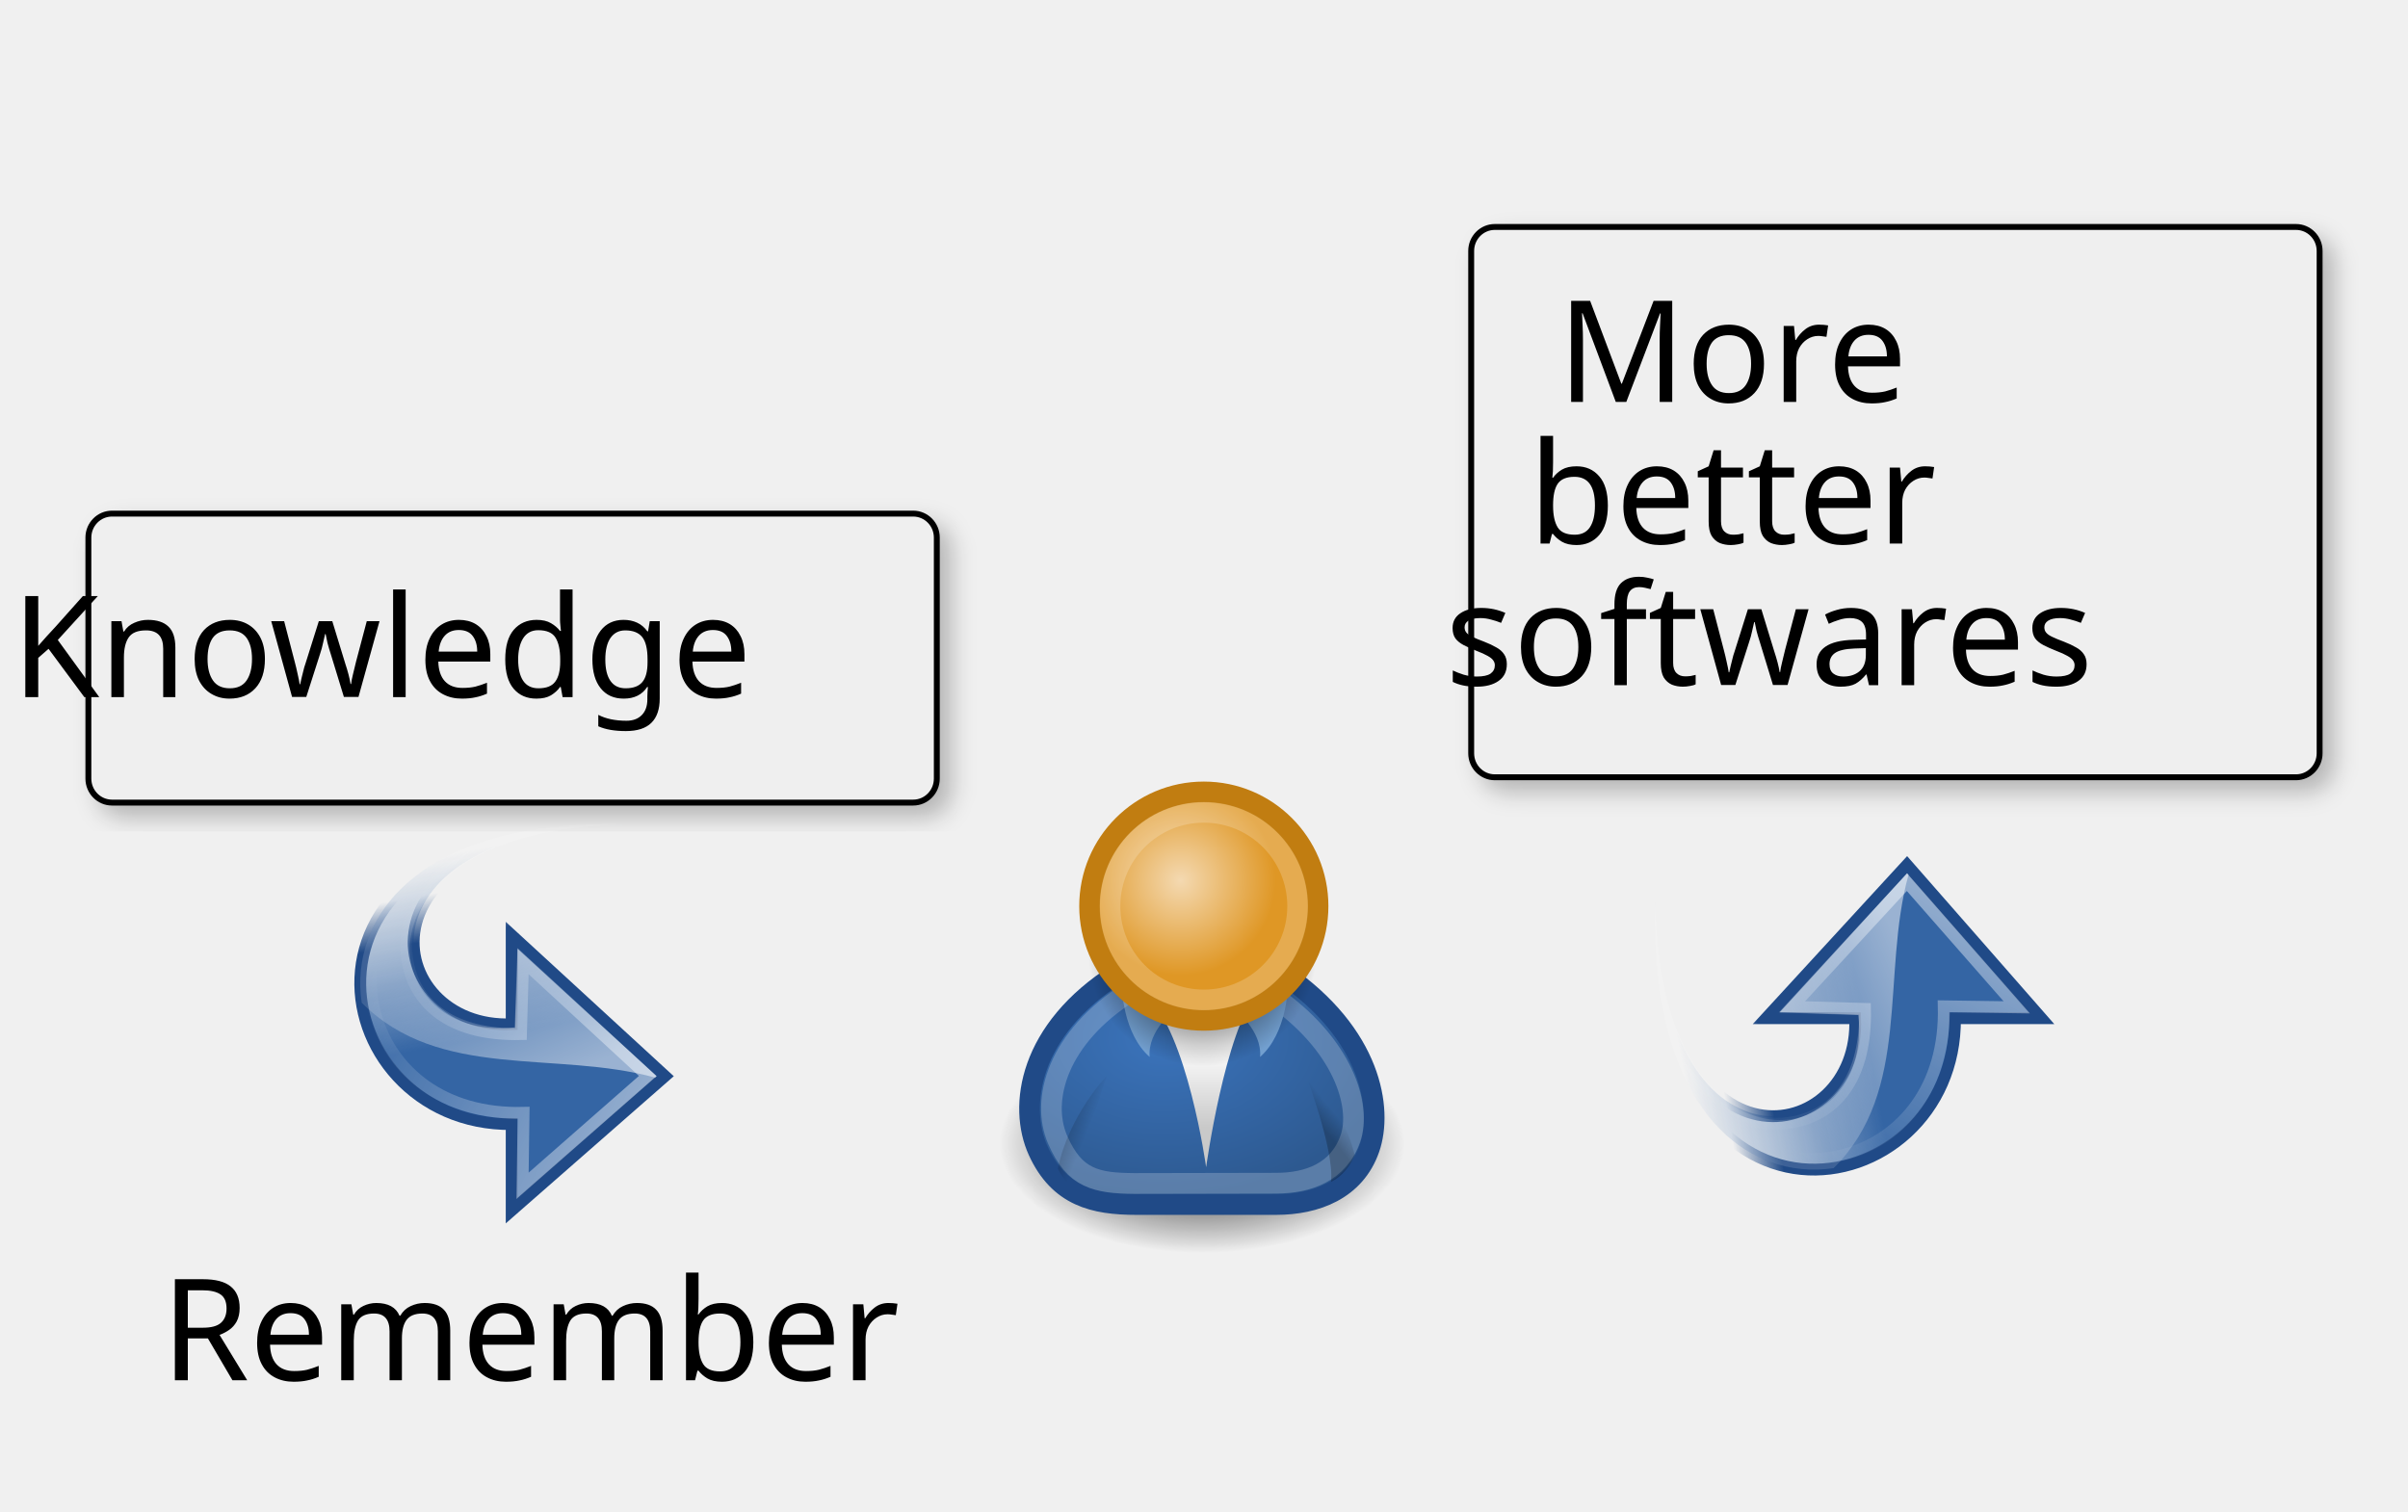
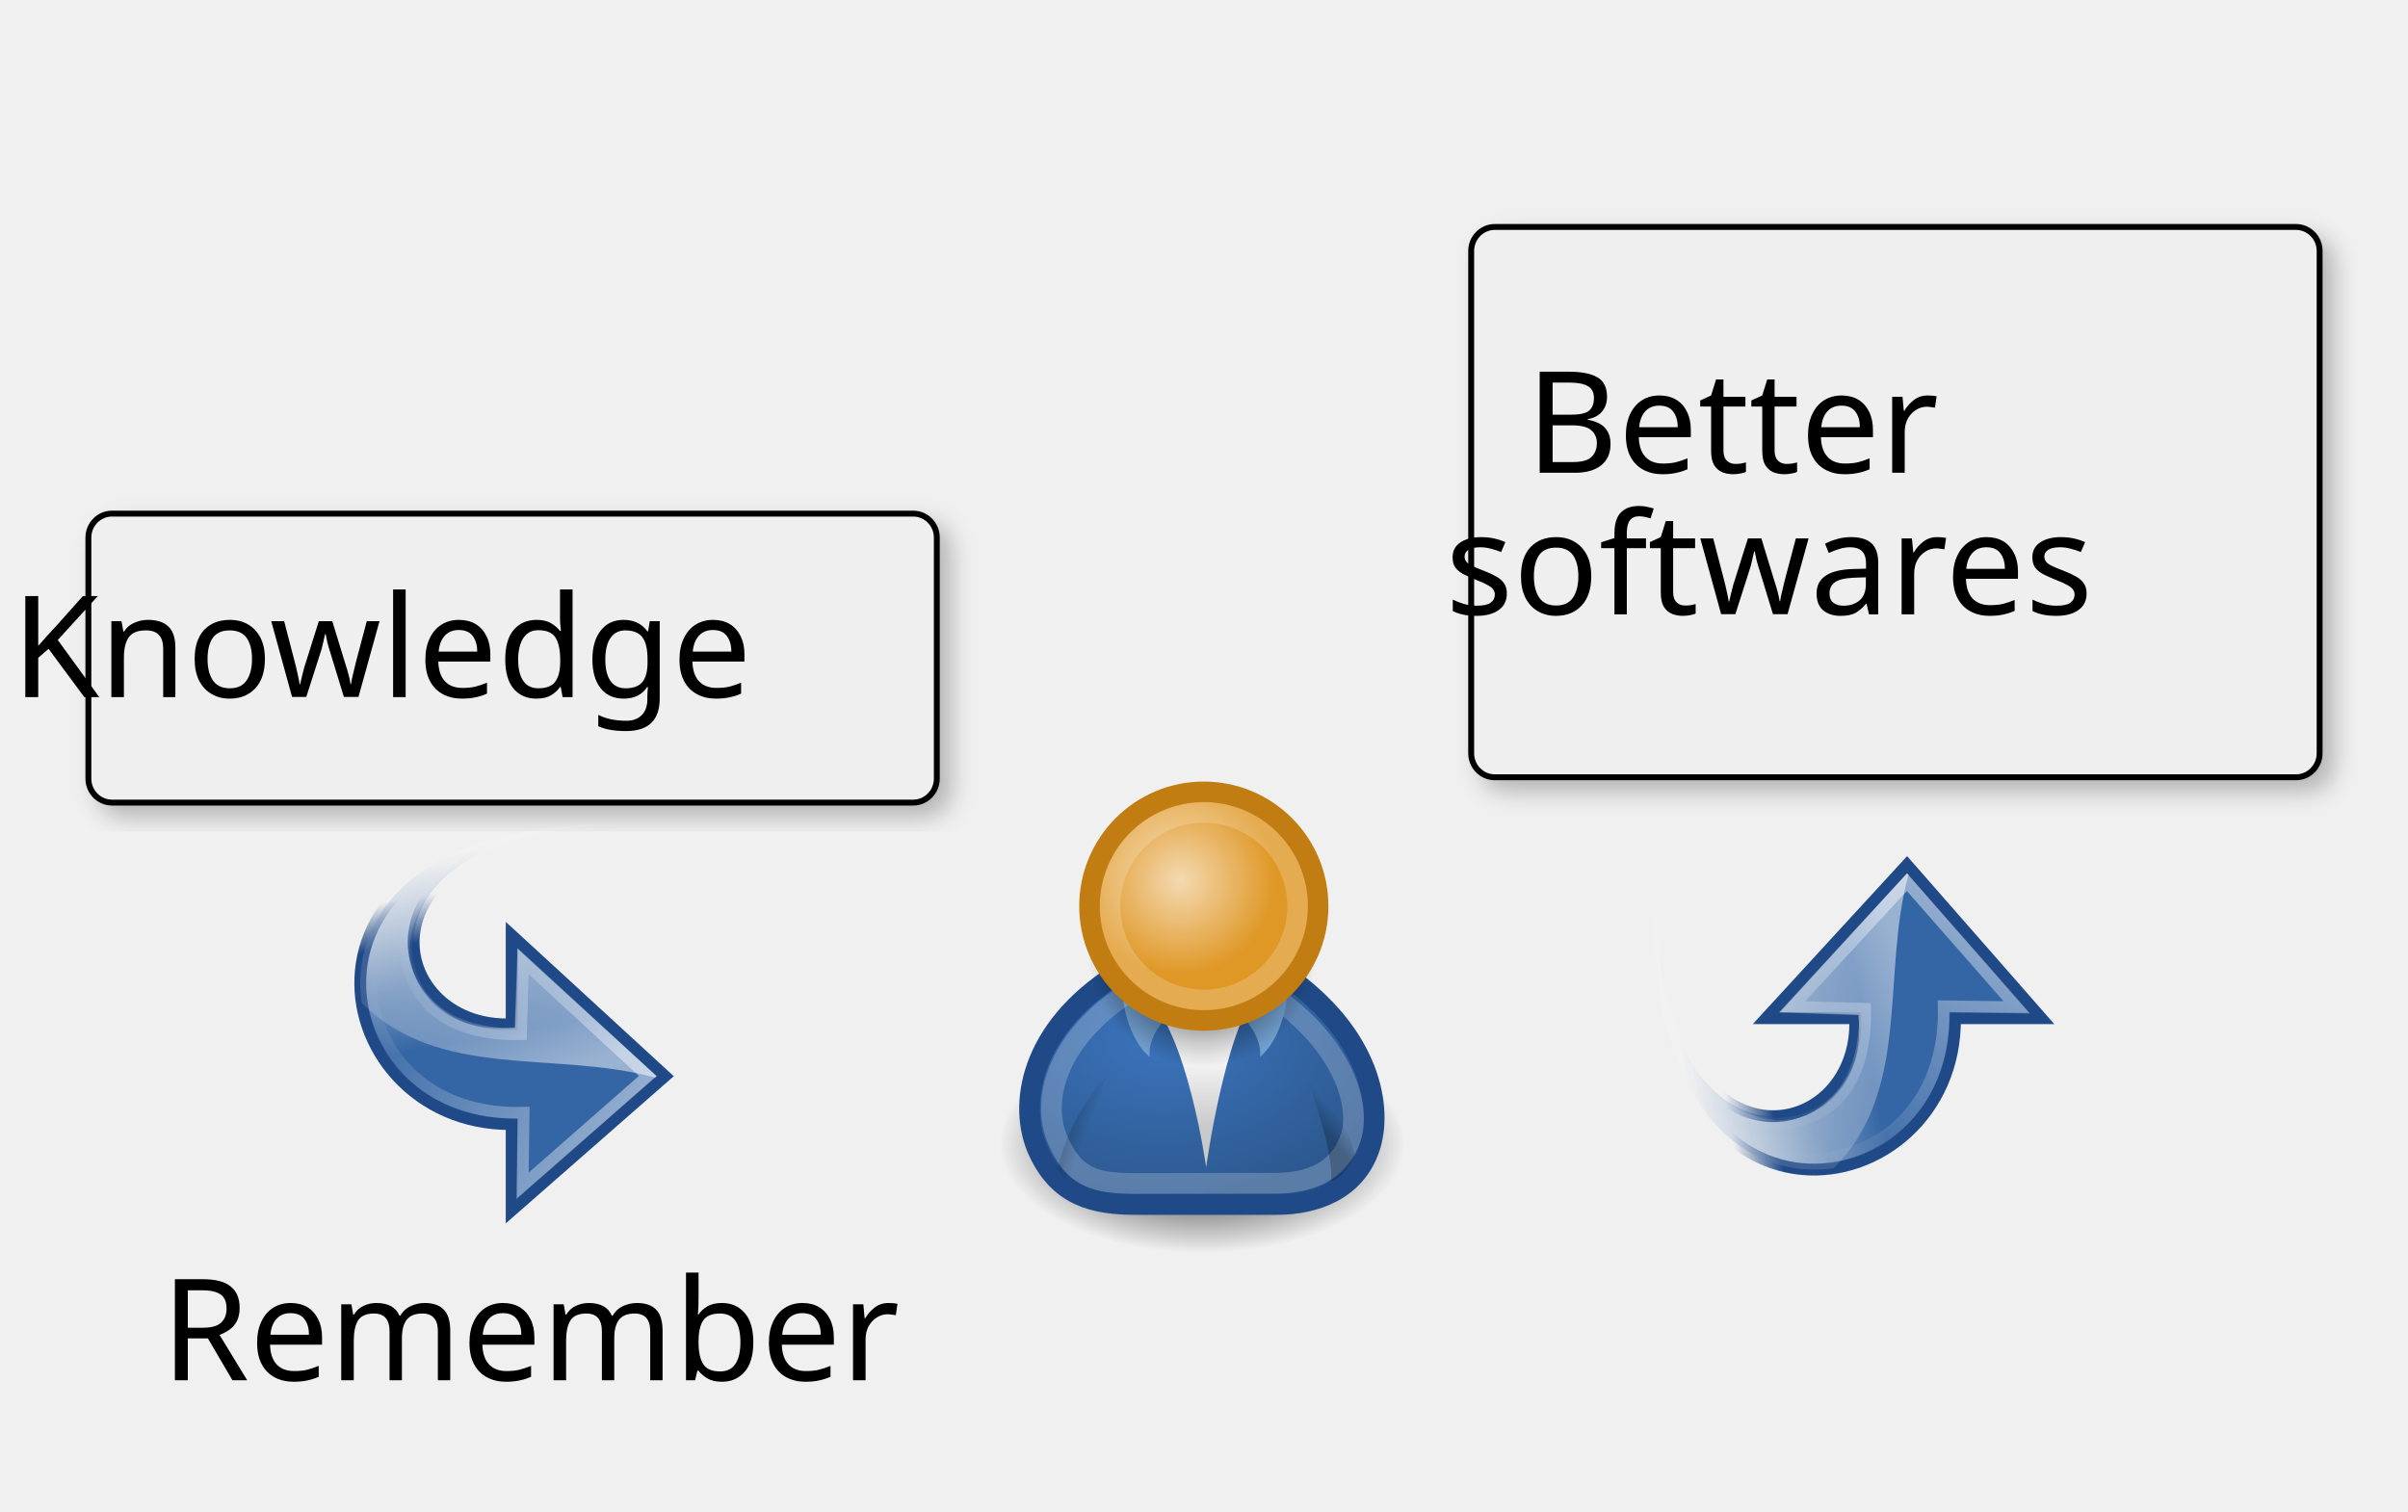
<svg xmlns="http://www.w3.org/2000/svg" xmlns:xlink="http://www.w3.org/1999/xlink" width="203.991" height="128.045" id="svg2" version="1.1">
  <defs id="defs4">
    <linearGradient id="linearGradient4356">
      <stop style="stop-color:#000000;stop-opacity:1;" offset="0" id="stop4358" />
      <stop style="stop-color:#000000;stop-opacity:0;" offset="1" id="stop4360" />
    </linearGradient>
    <linearGradient id="linearGradient4344">
      <stop style="stop-color:#727e0a;stop-opacity:1;" offset="0" id="stop4346" />
      <stop style="stop-color:#5b6508;stop-opacity:1;" offset="1" id="stop4348" />
    </linearGradient>
    <linearGradient id="linearGradient4338">
      <stop id="stop4340" offset="0" style="stop-color:#e9b15e;stop-opacity:1;" />
      <stop id="stop4342" offset="1" style="stop-color:#966416;stop-opacity:1;" />
    </linearGradient>
    <linearGradient id="linearGradient4163">
      <stop style="stop-color:#3b74bc;stop-opacity:1;" offset="0" id="stop4165" />
      <stop style="stop-color:#2d5990;stop-opacity:1;" offset="1" id="stop4167" />
    </linearGradient>
    <linearGradient id="linearGradient3824">
      <stop style="stop-color:#ffffff;stop-opacity:1;" offset="0" id="stop3826" />
      <stop style="stop-color:#c9c9c9;stop-opacity:1;" offset="1" id="stop3828" />
    </linearGradient>
    <linearGradient id="linearGradient3816">
      <stop style="stop-color:#000000;stop-opacity:1;" offset="0" id="stop3818" />
      <stop style="stop-color:#000000;stop-opacity:0;" offset="1" id="stop3820" />
    </linearGradient>
    <linearGradient id="linearGradient3800">
      <stop style="stop-color:#f4d9b1;stop-opacity:1;" offset="0" id="stop3802" />
      <stop style="stop-color:#df9725;stop-opacity:1;" offset="1" id="stop3804" />
    </linearGradient>
    <radialGradient xlink:href="#linearGradient3800" id="radialGradient3806" cx="29.345" cy="17.064" fx="29.345" fy="17.064" r="9.162" gradientUnits="userSpaceOnUse" />
    <linearGradient xlink:href="#linearGradient3824" id="linearGradient4175" gradientUnits="userSpaceOnUse" x1="30.936" y1="29.553" x2="30.936" y2="35.803" gradientTransform="translate(0.707108,0)" />
    <linearGradient xlink:href="#linearGradient3824" id="linearGradient4326" gradientUnits="userSpaceOnUse" gradientTransform="translate(-12.41789,-7)" x1="30.936" y1="29.553" x2="30.936" y2="35.803" />
    <linearGradient xlink:href="#linearGradient3824" id="linearGradient4332" gradientUnits="userSpaceOnUse" x1="30.936" y1="29.553" x2="30.936" y2="35.803" gradientTransform="translate(-13.125,-7)" />
    <radialGradient xlink:href="#linearGradient4344" id="radialGradient4350" cx="16.215" cy="19.836" fx="16.215" fy="19.836" r="13.565" gradientTransform="matrix(1,0,0,0.681917,0,8.233773)" gradientUnits="userSpaceOnUse" />
    <linearGradient xlink:href="#linearGradient4356" id="linearGradient4372" gradientUnits="userSpaceOnUse" gradientTransform="matrix(0.983375,0.181588,-0.181588,0.983375,-7.07212,-9.82492)" x1="20.662" y1="35.818" x2="22.627" y2="36.218" />
    <linearGradient xlink:href="#linearGradient4356" id="linearGradient4374" gradientUnits="userSpaceOnUse" gradientTransform="matrix(-0.977685,0.210075,0.210075,0.977685,41.80576,-11.11866)" x1="22.687" y1="36.39" x2="21.408" y2="35.74" />
    <linearGradient y2="11.982" x2="13.847" y1="11.485" x1="11.742" gradientTransform="matrix(1.276531,0,0,-1.406115,24.24763,33.3374)" gradientUnits="userSpaceOnUse" id="linearGradient1493" xlink:href="#linearGradient15107" />
    <linearGradient id="linearGradient6925">
      <stop style="stop-color:#204a87;stop-opacity:1;" offset="0" id="stop6927" />
      <stop style="stop-color:#204a87;stop-opacity:0;" offset="1" id="stop6929" />
    </linearGradient>
    <linearGradient id="linearGradient6901">
      <stop style="stop-color:#3465a4;stop-opacity:1;" offset="0" id="stop6903" />
      <stop style="stop-color:#3465a4;stop-opacity:0;" offset="1" id="stop6905" />
    </linearGradient>
    <linearGradient id="linearGradient2187">
      <stop id="stop2189" offset="0" style="stop-color:#ffffff;stop-opacity:1;" />
      <stop id="stop2191" offset="1" style="stop-color:#ffffff;stop-opacity:0;" />
    </linearGradient>
    <linearGradient id="linearGradient4274">
      <stop style="stop-color:#ffffff;stop-opacity:0.255;" offset="0" id="stop4276" />
      <stop style="stop-color:#ffffff;stop-opacity:1;" offset="1" id="stop4278" />
    </linearGradient>
    <linearGradient id="linearGradient15107">
      <stop id="stop15109" offset="0" style="stop-color:#ffffff;stop-opacity:1;" />
      <stop id="stop15111" offset="1" style="stop-color:#e2e2e2;stop-opacity:1;" />
    </linearGradient>
    <linearGradient id="linearGradient9749">
      <stop id="stop9751" offset="0" style="stop-color:#ffffff;stop-opacity:1;" />
      <stop id="stop9753" offset="1" style="stop-color:#ededed;stop-opacity:1;" />
    </linearGradient>
    <linearGradient id="linearGradient2274">
      <stop id="stop2276" offset="0" style="stop-color:#000000;stop-opacity:0.129;" />
      <stop id="stop2278" offset="1" style="stop-color:#000000;stop-opacity:0;" />
    </linearGradient>
    <linearGradient id="linearGradient2624">
      <stop style="stop-color:#dfe0df;stop-opacity:1;" offset="0" id="stop2626" />
      <stop id="stop2630" offset="0.238" style="stop-color:#a6b0a6;stop-opacity:1;" />
      <stop style="stop-color:#b5beb5;stop-opacity:1;" offset="1" id="stop2628" />
    </linearGradient>
    <linearGradient xlink:href="#linearGradient6901" id="linearGradient3286" gradientUnits="userSpaceOnUse" gradientTransform="matrix(0,1,-1,0,37.07553,-5.879343)" x1="15.194" y1="15.029" x2="12.252" y2="30.558" />
    <linearGradient xlink:href="#linearGradient6925" id="linearGradient3288" gradientUnits="userSpaceOnUse" gradientTransform="matrix(0,1,-1,0,37.07553,-5.879343)" x1="10.792" y1="23.332" x2="10.112" y2="27.146" />
    <linearGradient xlink:href="#linearGradient2187" id="linearGradient3290" gradientUnits="userSpaceOnUse" gradientTransform="matrix(0,0.914114,-0.914114,0,39.78243,-9.748047)" x1="41.093" y1="16.613" x2="16.589" y2="29.698" />
    <linearGradient xlink:href="#linearGradient4274" id="linearGradient3292" gradientUnits="userSpaceOnUse" gradientTransform="matrix(0,1,-1,0,37.07553,-5.879343)" x1="26.578" y1="7.785" x2="38.129" y2="12.765" />
    <radialGradient xlink:href="#linearGradient3816" id="radialGradient3395" gradientUnits="userSpaceOnUse" cx="31.113" cy="19.009" fx="31.113" fy="19.009" r="8.662" />
    <radialGradient xlink:href="#linearGradient4163" id="radialGradient3397" gradientUnits="userSpaceOnUse" gradientTransform="matrix(1.297564,0,0,0.884831,-8.358505,4.940469)" cx="28.09" cy="27.203" fx="28.09" fy="27.203" r="13.565" />
    <linearGradient xlink:href="#linearGradient3824" id="linearGradient3399" gradientUnits="userSpaceOnUse" x1="30.936" y1="29.553" x2="30.936" y2="35.803" />
    <radialGradient xlink:href="#linearGradient3816" id="radialGradient3401" gradientUnits="userSpaceOnUse" cx="31.113" cy="19.009" fx="31.113" fy="19.009" r="8.662" />
    <radialGradient xlink:href="#linearGradient3800" id="radialGradient3403" gradientUnits="userSpaceOnUse" gradientTransform="matrix(0.787998,0,0,0.787998,6.221198,3.617627)" cx="29.345" cy="17.064" fx="29.345" fy="17.064" r="9.162" />
    <linearGradient xlink:href="#linearGradient4356" id="linearGradient3405" gradientUnits="userSpaceOnUse" gradientTransform="matrix(0.983375,0.181588,-0.181588,0.983375,6.231716,-2.651466)" x1="20.662" y1="35.818" x2="22.627" y2="36.218" />
    <linearGradient xlink:href="#linearGradient4356" id="linearGradient3407" gradientUnits="userSpaceOnUse" gradientTransform="matrix(-0.977685,0.210075,0.210075,0.977685,55.1096,-3.945209)" x1="22.687" y1="36.39" x2="21.408" y2="35.74" />
    <filter id="filter4227" color-interpolation-filters="sRGB">
      <feFlood id="feFlood4229" flood-opacity="0.25" flood-color="rgb(0,0,0)" result="flood" />
      <feComposite id="feComposite4231" in2="SourceGraphic" in="flood" operator="in" result="composite1" />
      <feGaussianBlur id="feGaussianBlur4233" stdDeviation="1" result="blur" />
      <feOffset id="feOffset4235" dx="1" dy="1" result="offset" />
      <feComposite id="feComposite4237" in2="offset" in="SourceGraphic" operator="over" result="composite2" />
    </filter>
    <linearGradient xlink:href="#linearGradient6901" id="linearGradient4290" gradientUnits="userSpaceOnUse" gradientTransform="matrix(0,1,-1,0,37.07553,-5.879343)" x1="15.194" y1="15.029" x2="12.252" y2="30.558" />
    <linearGradient xlink:href="#linearGradient6925" id="linearGradient4292" gradientUnits="userSpaceOnUse" gradientTransform="matrix(0,1,-1,0,37.07553,-5.879343)" x1="10.792" y1="23.332" x2="10.112" y2="27.146" />
    <linearGradient xlink:href="#linearGradient2187" id="linearGradient4294" gradientUnits="userSpaceOnUse" gradientTransform="matrix(0,0.914114,-0.914114,0,39.78243,-9.748047)" x1="41.093" y1="16.613" x2="16.589" y2="29.698" />
    <linearGradient xlink:href="#linearGradient4274" id="linearGradient4296" gradientUnits="userSpaceOnUse" gradientTransform="matrix(0,1,-1,0,37.07553,-5.879343)" x1="26.578" y1="7.785" x2="38.129" y2="12.765" />
    <radialGradient r="15.757" fy="39.593" fx="25.053" cy="39.593" cx="25.053" gradientTransform="matrix(1.25,0,0,1.25,-6.479446,-13.37211)" gradientUnits="userSpaceOnUse" id="radialGradient3279" xlink:href="#aigrd2" />
    <radialGradient xlink:href="#linearGradient4565" id="radialGradient4571" cx="24.714" cy="38.571" fx="24.714" fy="38.571" r="19.714" gradientTransform="matrix(1,0,0,0.333333,0,25.71429)" gradientUnits="userSpaceOnUse" />
    <linearGradient id="linearGradient3800-2">
      <stop style="stop-color:#ffeed6;stop-opacity:1;" offset="0" id="stop3802-5" />
      <stop id="stop8664" offset="0.5" style="stop-color:#e49c2f;stop-opacity:1;" />
      <stop style="stop-color:#ffc66c;stop-opacity:1;" offset="1" id="stop3804-5" />
    </linearGradient>
    <linearGradient id="linearGradient3824-5">
      <stop style="stop-color:#ffffff;stop-opacity:1;" offset="0" id="stop3826-5" />
      <stop style="stop-color:#c9c9c9;stop-opacity:1;" offset="1" id="stop3828-0" />
    </linearGradient>
    <linearGradient id="linearGradient4565">
      <stop style="stop-color:#000000;stop-opacity:1;" offset="0" id="stop4567" />
      <stop style="stop-color:#000000;stop-opacity:0;" offset="1" id="stop4569" />
    </linearGradient>
    <radialGradient gradientUnits="userSpaceOnUse" fy="39.593" fx="25.053" r="15.757" cy="39.593" cx="25.053" id="aigrd2" gradientTransform="matrix(1.25,0,0,1.25,-6.479446,-13.37211)">
      <stop id="stop8602" style="stop-color:#777777;stop-opacity:1;" offset="0" />
      <stop id="stop8604" style="stop-color:#000000" offset="1" />
    </radialGradient>
    <linearGradient id="linearGradient2509">
      <stop id="stop2511" offset="0" style="stop-color:#fffbd5;stop-opacity:1;" />
      <stop id="stop2513" offset="1" style="stop-color:#edd400;stop-opacity:1;" />
    </linearGradient>
    <radialGradient xlink:href="#linearGradient3290-1" id="radialGradient2714" gradientUnits="userSpaceOnUse" cx="29.288" cy="15.721" fx="29.158" fy="15.756" r="8.902" />
    <linearGradient id="linearGradient3290-1">
      <stop style="stop-color:#fffcde;stop-opacity:1;" offset="0" id="stop3292" />
      <stop id="stop3294" offset="0.645" style="stop-color:#f6e76a;stop-opacity:1;" />
      <stop style="stop-color:#ffb738;stop-opacity:1;" offset="1" id="stop3296" />
    </linearGradient>
    <radialGradient xlink:href="#linearGradient4565-9" id="radialGradient4571-5" cx="24.714" cy="38.571" fx="24.714" fy="38.571" r="19.714" gradientTransform="matrix(1,0,0,0.333333,0,25.71429)" gradientUnits="userSpaceOnUse" />
    <linearGradient id="linearGradient3800-4">
      <stop style="stop-color:#ffeed6;stop-opacity:1;" offset="0" id="stop3802-53" />
      <stop id="stop8664-0" offset="0.5" style="stop-color:#e49c2f;stop-opacity:1;" />
      <stop style="stop-color:#ffc66c;stop-opacity:1;" offset="1" id="stop3804-56" />
    </linearGradient>
    <linearGradient id="linearGradient3824-3">
      <stop style="stop-color:#ffffff;stop-opacity:1;" offset="0" id="stop3826-2" />
      <stop style="stop-color:#c9c9c9;stop-opacity:1;" offset="1" id="stop3828-6" />
    </linearGradient>
    <linearGradient id="linearGradient4565-9">
      <stop style="stop-color:#000000;stop-opacity:1;" offset="0" id="stop4567-1" />
      <stop style="stop-color:#000000;stop-opacity:0;" offset="1" id="stop4569-6" />
    </linearGradient>
    <radialGradient gradientUnits="userSpaceOnUse" fy="39.593" fx="25.053" r="15.757" cy="39.593" cx="25.053" id="aigrd2-0" gradientTransform="matrix(1.25,0,0,-1.25,-6.479446,73.66448)">
      <stop id="stop8602-4" style="stop-color:#777777;stop-opacity:1;" offset="0" />
      <stop id="stop8604-6" style="stop-color:#000000" offset="1" />
    </radialGradient>
    <linearGradient id="linearGradient2509-7">
      <stop id="stop2511-6" offset="0" style="stop-color:#fffbd5;stop-opacity:1;" />
      <stop id="stop2513-7" offset="1" style="stop-color:#edd400;stop-opacity:1;" />
    </linearGradient>
    <radialGradient r="8.902" fy="15.756" fx="29.158" cy="15.721" cx="29.288" gradientUnits="userSpaceOnUse" id="radialGradient2714-9" xlink:href="#linearGradient3290-16" />
    <linearGradient id="linearGradient3290-16">
      <stop id="stop3292-7" offset="0" style="stop-color:#fffcde;stop-opacity:1;" />
      <stop style="stop-color:#f6e76a;stop-opacity:1;" offset="0.645" id="stop3294-1" />
      <stop id="stop3296-9" offset="1" style="stop-color:#ffb738;stop-opacity:1;" />
    </linearGradient>
  </defs>
  <g id="layer1" transform="translate(-187.394,-370.9999)">
    <g id="layer2" style="display:inline" transform="matrix(1.117287,0,0,1.117287,254.6119,426.5353)">
      <path transform="matrix(1.77551,0,0,0.959183,-24.25322,18.77153)" style="color:#000000;fill:url(#radialGradient3395);fill-opacity:1;fill-rule:evenodd;stroke:none;stroke-width:1px;marker:none;visibility:visible;display:inline;overflow:visible" id="path4306" d="m 39.775,19.009 c 0,4.784 -3.878,8.662 -8.662,8.662 -4.784,0 -8.662,-3.878 -8.662,-8.662 0,-4.784 3.878,-8.662 8.662,-8.662 4.784,0 8.662,3.878 8.662,8.662 z" />
      <path style="color:#000000;fill:url(#radialGradient3397);fill-opacity:1;fill-rule:evenodd;stroke:#204a87;stroke-width:1.568px;stroke-linecap:round;stroke-linejoin:round;stroke-miterlimit:4;stroke-opacity:1;stroke-dasharray:none;stroke-dashoffset:0;marker:none;visibility:visible;display:inline;overflow:visible" d="m 25.986,41.636 10.607,0 c 3.005,0 5.98,-1.102 7.071,-4.243 1.036,-2.982 0.177,-8.662 -6.541,-13.258 l -12.551,0 c -6.718,4.243 -7.557,10.045 -6.01,13.435 1.576,3.454 4.243,4.066 7.425,4.066 z" id="path4308" />
      <path style="color:#000000;fill:url(#linearGradient3399);fill-opacity:1;fill-rule:evenodd;stroke:none;stroke-width:1px;marker:none;visibility:visible;display:inline;overflow:visible" d="m 26.693,25.726 c 3.182,2.828 4.596,13.081 4.596,13.081 0,0 1.414,-10.253 3.889,-13.258 l -8.485,0.177 z" id="path4310" />
      <path id="path4312" d="m 28.973,26.787 c 0,0 -2.151,1.66 -1.966,3.661 -2.041,-1.801 -2.1,-5.252 -2.1,-5.252 l 4.066,1.591 z" style="color:#000000;fill:#729fcf;fill-opacity:1;fill-rule:evenodd;stroke:none;stroke-width:1px;marker:none;visibility:visible;display:inline;overflow:visible" />
      <path id="path4314" d="m 25.843,40.038 10.741,-0.021 c 2.458,0 4.753,-0.83 5.645,-3.392 0.847,-2.433 -0.504,-7.137 -5.998,-10.887 L 25.5,25.512 c -5.494,3.462 -6.766,8.196 -5.48,11.188 1.286,2.992 2.954,3.317 5.824,3.338 z" style="opacity:0.215;color:#000000;fill:none;stroke:#ffffff;stroke-width:1.568px;stroke-linecap:round;stroke-linejoin:round;stroke-miterlimit:4;stroke-opacity:1;stroke-dasharray:none;stroke-dashoffset:0;marker:none;visibility:visible;display:inline;overflow:visible" />
      <path style="color:#000000;fill:#729fcf;fill-opacity:1;fill-rule:evenodd;stroke:none;stroke-width:1px;marker:none;visibility:visible;display:inline;overflow:visible" d="m 33.411,26.787 c 0,0 2.151,1.66 1.966,3.661 2.041,-1.801 2.1,-5.252 2.1,-5.252 l -4.066,1.591 z" id="path4316" />
      <path d="m 39.775,19.009 c 0,4.784 -3.878,8.662 -8.662,8.662 -4.784,0 -8.662,-3.878 -8.662,-8.662 0,-4.784 3.878,-8.662 8.662,-8.662 4.784,0 8.662,3.878 8.662,8.662 z" id="path4318" style="color:#000000;fill:url(#radialGradient3401);fill-opacity:1;fill-rule:evenodd;stroke:none;stroke-width:1px;marker:none;visibility:visible;display:inline;overflow:visible" transform="translate(-0.125,3.5)" />
      <path style="color:#000000;fill:url(#radialGradient3403);fill-opacity:1;fill-rule:evenodd;stroke:#c17d11;stroke-width:1.568px;stroke-linecap:round;stroke-linejoin:round;stroke-miterlimit:4;stroke-opacity:1;stroke-dasharray:none;stroke-dashoffset:0;marker:none;visibility:visible;display:inline;overflow:visible" id="path4320" d="m 39.775,19.009 c 0,4.784 -3.878,8.662 -8.662,8.662 -4.784,0 -8.662,-3.878 -8.662,-8.662 0,-4.784 3.878,-8.662 8.662,-8.662 4.784,0 8.662,3.878 8.662,8.662 z" />
      <path d="m 39.775,19.009 c 0,4.784 -3.878,8.662 -8.662,8.662 -4.784,0 -8.662,-3.878 -8.662,-8.662 0,-4.784 3.878,-8.662 8.662,-8.662 4.784,0 8.662,3.878 8.662,8.662 z" id="path4322" style="opacity:0.196;color:#000000;fill:none;stroke:#ffffff;stroke-width:1.909px;stroke-linecap:round;stroke-linejoin:round;stroke-miterlimit:4;stroke-opacity:1;stroke-dasharray:none;stroke-dashoffset:0;marker:none;visibility:visible;display:inline;overflow:visible" transform="matrix(0.821244,0,0,0.821244,5.561611,3.397923)" />
      <path style="opacity:0.228;color:#000000;fill:url(#linearGradient3405);fill-opacity:1;fill-rule:evenodd;stroke:none;stroke-width:1px;marker:none;visibility:visible;display:inline;overflow:visible" d="m 21.852,40.775 c -1.248,-0.545 -1.806,-1.858 -1.806,-1.858 0.841,-4.069 3.72,-7.046 3.72,-7.046 0,0 -2.279,6.412 -1.914,8.904 z" id="path4354" />
      <path id="path4364" d="m 40.757,39.917 c 1.231,-0.581 1.804,-2.002 1.804,-2.002 -0.959,-4.043 -3.976,-6.843 -3.976,-6.843 0,0 2.465,6.343 2.172,8.845 z" style="opacity:0.228;color:#000000;fill:url(#linearGradient3407);fill-opacity:1;fill-rule:evenodd;stroke:none;stroke-width:1px;marker:none;visibility:visible;display:inline;overflow:visible" />
    </g>
    <g id="g2547" transform="matrix(1,0,0,-1,208.0877,474.0258)">
      <path transform="matrix(0,-1,1,0,6.862005,36.36949)" style="color:#000000;fill:url(#linearGradient3286);fill-opacity:1;fill-rule:nonzero;stroke:url(#linearGradient3288);stroke-width:1;stroke-linecap:butt;stroke-linejoin:miter;stroke-miterlimit:4;stroke-opacity:1;stroke-dasharray:none;stroke-dashoffset:0;marker:none;visibility:visible;display:block;overflow:visible" d="M 3.203,25.835 C 2.173,-5.385 28.742,-0.451 28.582,15.789 l 7.313,0 L 24.518,28.775 12.585,15.789 c 0,0 7.541,0 7.541,0 C 20.584,4.819 3.409,1.61 3.203,25.835 z" id="path1432" />
      <g id="g1630">
        <path style="opacity:0.472;color:#000000;fill:none;stroke:url(#linearGradient3290);stroke-width:1;stroke-linecap:butt;stroke-linejoin:miter;stroke-miterlimit:10;stroke-opacity:1;stroke-dasharray:none;stroke-dashoffset:0;marker:none;visibility:visible;display:block;overflow:visible" d="M 7.664,9.104 C 12.406,-0.04 27.99,2.939 27.629,16.8 l 6.185,-0.088 c 0,0 -9.301,10.604 -9.301,10.604 L 14.77,16.756 c 0,0 6.191,-0.177 6.191,-0.177 C 21.233,5.004 10.922,5.535 7.664,9.104 z" id="path2177" transform="matrix(0,-1,1,0,6.862005,36.36949)" />
      </g>
      <path style="opacity:0.5;color:#000000;fill:url(#linearGradient3292);fill-opacity:1;fill-rule:nonzero;stroke:none;stroke-width:1;marker:none;visibility:visible;display:block;overflow:visible" d="M 19.156,10.781 C 19.101,10.782 19.055,10.811 19,10.812 c 23.612,0.465 21.274,18.506 9.221,17.184 0,0 -0.221,-6.658 -0.221,-6.658 L 16.207,32.125 l 0.125,0.125 c 8.454,-2.335 18.259,0.283 24.855,-6.344 1.089,-7.189 -4.787,-15.464 -22.031,-15.125 z" transform="matrix(-1,0,0,-1,51.13668,43.97416)" id="path2362" />
    </g>
    <g id="g4377">
      <rect ry="2.033" rx="2" y="414.516" x="194.881" height="24.484" width="71.874" id="rect3445" style="color:#000000;fill:#efefef;fill-opacity:1;fill-rule:nonzero;stroke:#000000;stroke-width:0.5;stroke-linecap:butt;stroke-linejoin:round;stroke-miterlimit:4;stroke-opacity:1;stroke-dasharray:none;stroke-dashoffset:0;marker:none;visibility:visible;display:inline;overflow:visible;filter:url(#filter4227);enable-background:accumulate" />
      <text id="text4239" y="430.068" x="230.645" style="font-size:12px;font-style:normal;font-variant:normal;font-weight:normal;font-stretch:normal;text-align:center;line-height:100%;letter-spacing:0px;word-spacing:0px;writing-mode:lr-tb;text-anchor:middle;fill:#000000;fill-opacity:1;stroke:none;font-family:Andika;-inkscape-font-specification:Andika" xml:space="preserve">
        <tspan id="tspan4245" y="430.068" x="230.645">Knowledge</tspan>
      </text>
    </g>
    <text id="text4247" y="487.946" x="201.053" style="font-size:12px;font-style:normal;font-variant:normal;font-weight:normal;font-stretch:normal;line-height:125%;letter-spacing:0px;word-spacing:0px;fill:#000000;fill-opacity:1;stroke:none;font-family:Andika;-inkscape-font-specification:Andika" xml:space="preserve">
      <tspan y="487.946" x="201.053" id="tspan4249">Remember</tspan>
    </text>
    <g transform="matrix(0,-1,-1,0,360.7957,479.9215)" id="g4270">
      <path id="path4272" d="M 3.203,25.835 C 2.173,-5.385 28.742,-0.451 28.582,15.789 l 7.313,0 L 24.518,28.775 12.585,15.789 c 0,0 7.541,0 7.541,0 C 20.584,4.819 3.409,1.61 3.203,25.835 z" style="color:#000000;fill:url(#linearGradient4290);fill-opacity:1;fill-rule:nonzero;stroke:url(#linearGradient4292);stroke-width:1;stroke-linecap:butt;stroke-linejoin:miter;stroke-miterlimit:4;stroke-opacity:1;stroke-dasharray:none;stroke-dashoffset:0;marker:none;visibility:visible;display:block;overflow:visible" transform="matrix(0,-1,1,0,6.862005,36.36949)" />
      <g id="g4274">
        <path transform="matrix(0,-1,1,0,6.862005,36.36949)" id="path4276" d="M 7.664,9.104 C 12.406,-0.04 27.99,2.939 27.629,16.8 l 6.185,-0.088 c 0,0 -9.301,10.604 -9.301,10.604 L 14.77,16.756 c 0,0 6.191,-0.177 6.191,-0.177 C 21.233,5.004 10.922,5.535 7.664,9.104 z" style="opacity:0.472;color:#000000;fill:none;stroke:url(#linearGradient4294);stroke-width:1;stroke-linecap:butt;stroke-linejoin:miter;stroke-miterlimit:10;stroke-opacity:1;stroke-dasharray:none;stroke-dashoffset:0;marker:none;visibility:visible;display:block;overflow:visible" />
      </g>
      <path id="path4278" transform="matrix(-1,0,0,-1,51.13668,43.97416)" d="M 19.156,10.781 C 19.101,10.782 19.055,10.811 19,10.812 c 23.612,0.465 21.274,18.506 9.221,17.184 0,0 -0.221,-6.658 -0.221,-6.658 L 16.207,32.125 l 0.125,0.125 c 8.454,-2.335 18.259,0.283 24.855,-6.344 1.089,-7.189 -4.787,-15.464 -22.031,-15.125 z" style="opacity:0.5;color:#000000;fill:url(#linearGradient4296);fill-opacity:1;fill-rule:nonzero;stroke:none;stroke-width:1;marker:none;visibility:visible;display:block;overflow:visible" />
    </g>
    <g id="g4367">
      <rect style="color:#000000;fill:#efefef;fill-opacity:1;fill-rule:nonzero;stroke:#000000;stroke-width:0.5;stroke-linecap:butt;stroke-linejoin:round;stroke-miterlimit:4;stroke-opacity:1;stroke-dasharray:none;stroke-dashoffset:0;marker:none;visibility:visible;display:inline;overflow:visible;filter:url(#filter4227);enable-background:accumulate" id="rect4280" width="71.874" height="46.626" x="312.024" y="390.23" rx="2" ry="2.033" />
-       <text xml:space="preserve" style="font-size:12px;font-style:normal;font-variant:normal;font-weight:normal;font-stretch:normal;text-align:center;line-height:100%;letter-spacing:0px;word-spacing:0px;writing-mode:lr-tb;text-anchor:middle;fill:#000000;fill-opacity:1;stroke:none;font-family:Andika;-inkscape-font-specification:Andika" x="348.19" y="405.053" id="text4282">
-         <tspan x="348.19" y="405.053" id="tspan4284">More</tspan>
-         <tspan x="348.19" y="417.053" id="tspan3164">better</tspan>
-         <tspan x="348.19" y="429.053" id="tspan3166">softwares</tspan>
+       <text xml:space="preserve" style="font-size:12px;font-style:normal;font-variant:normal;font-weight:normal;font-stretch:normal;text-align:center;line-height:100%;letter-spacing:0px;word-spacing:0px;writing-mode:lr-tb;text-anchor:middle;fill:#000000;fill-opacity:1;stroke:none;font-family:Andika;-inkscape-font-specification:Andika" x="348.19" y="411.053" id="text4282">
+         <tspan x="348.19" y="411.053" id="tspan3141">Better</tspan>
+         <tspan x="348.19" y="423.053" id="tspan3166">softwares</tspan>
      </text>
    </g>
  </g>
</svg>
